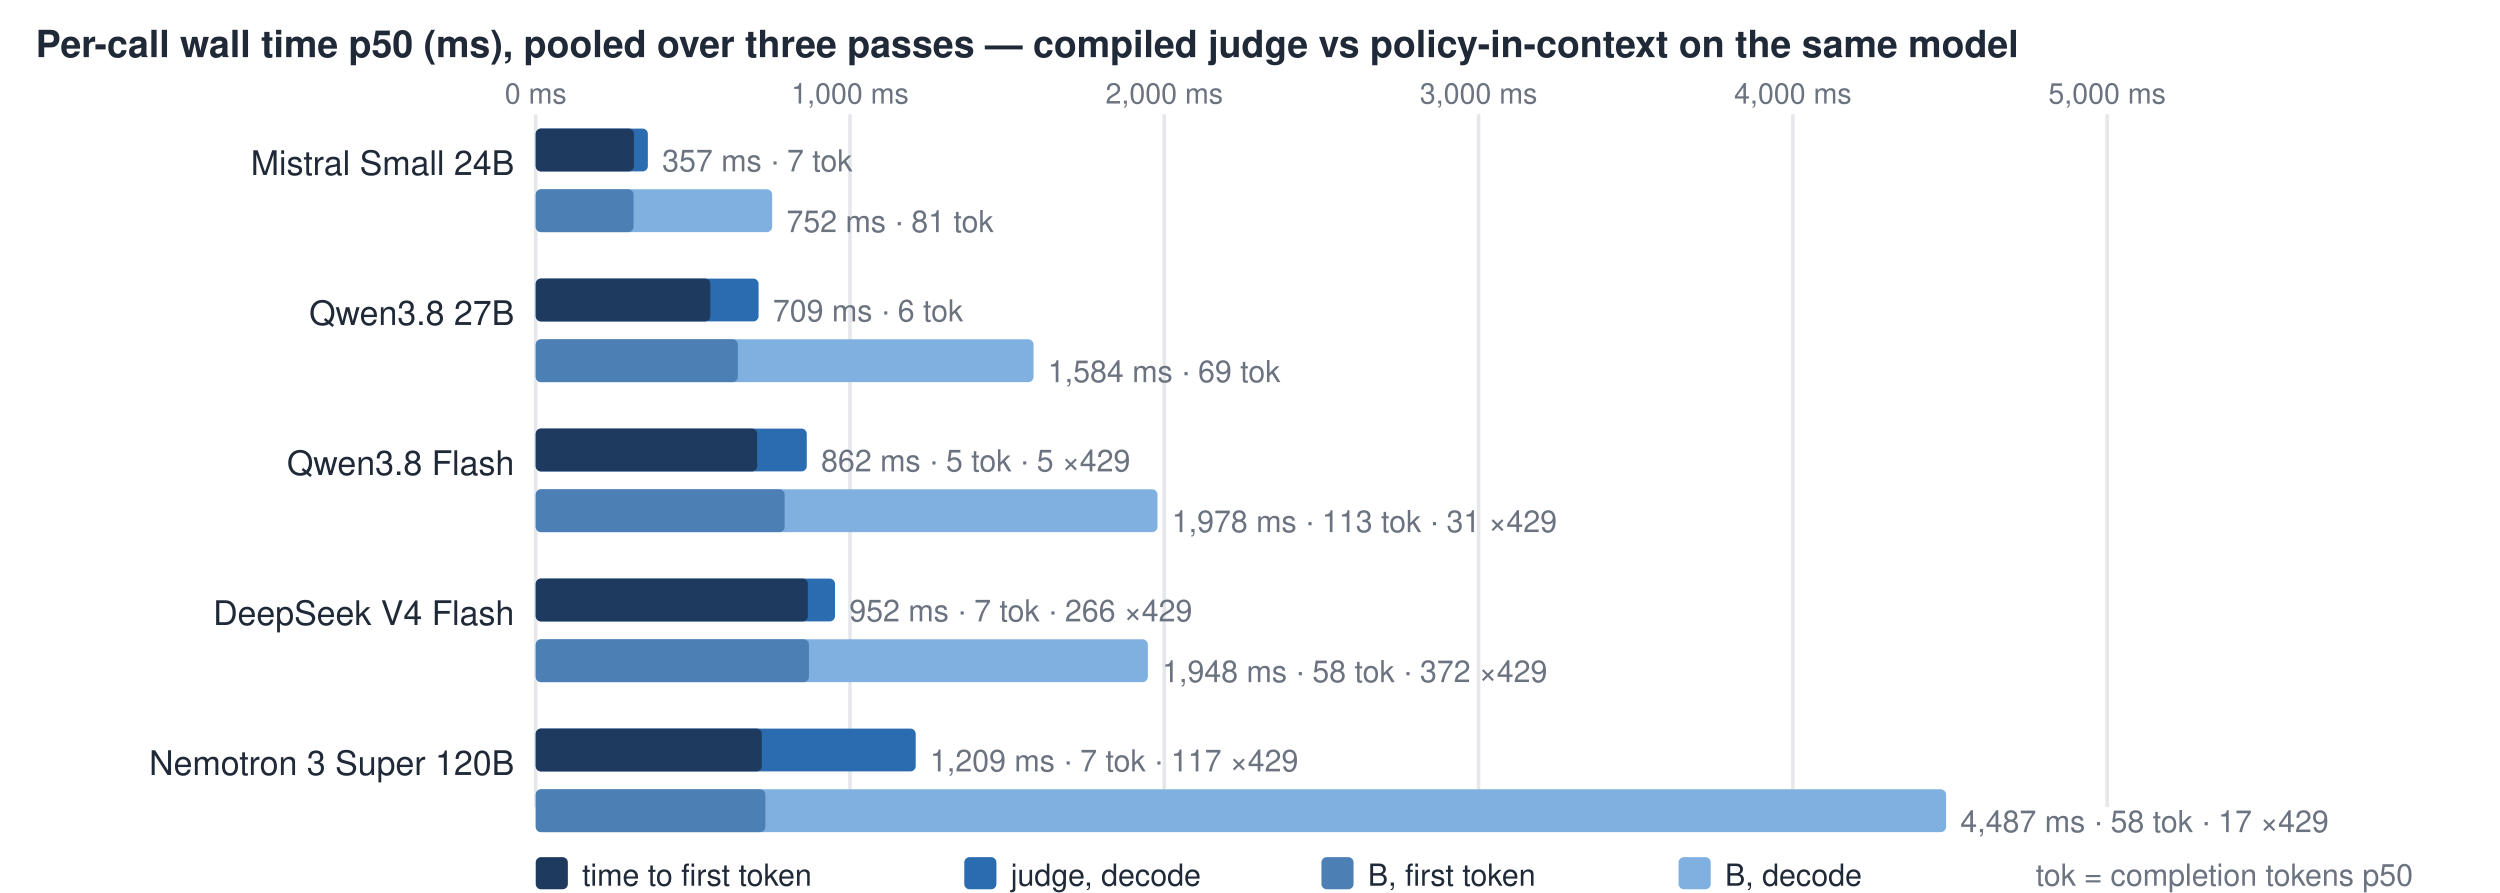
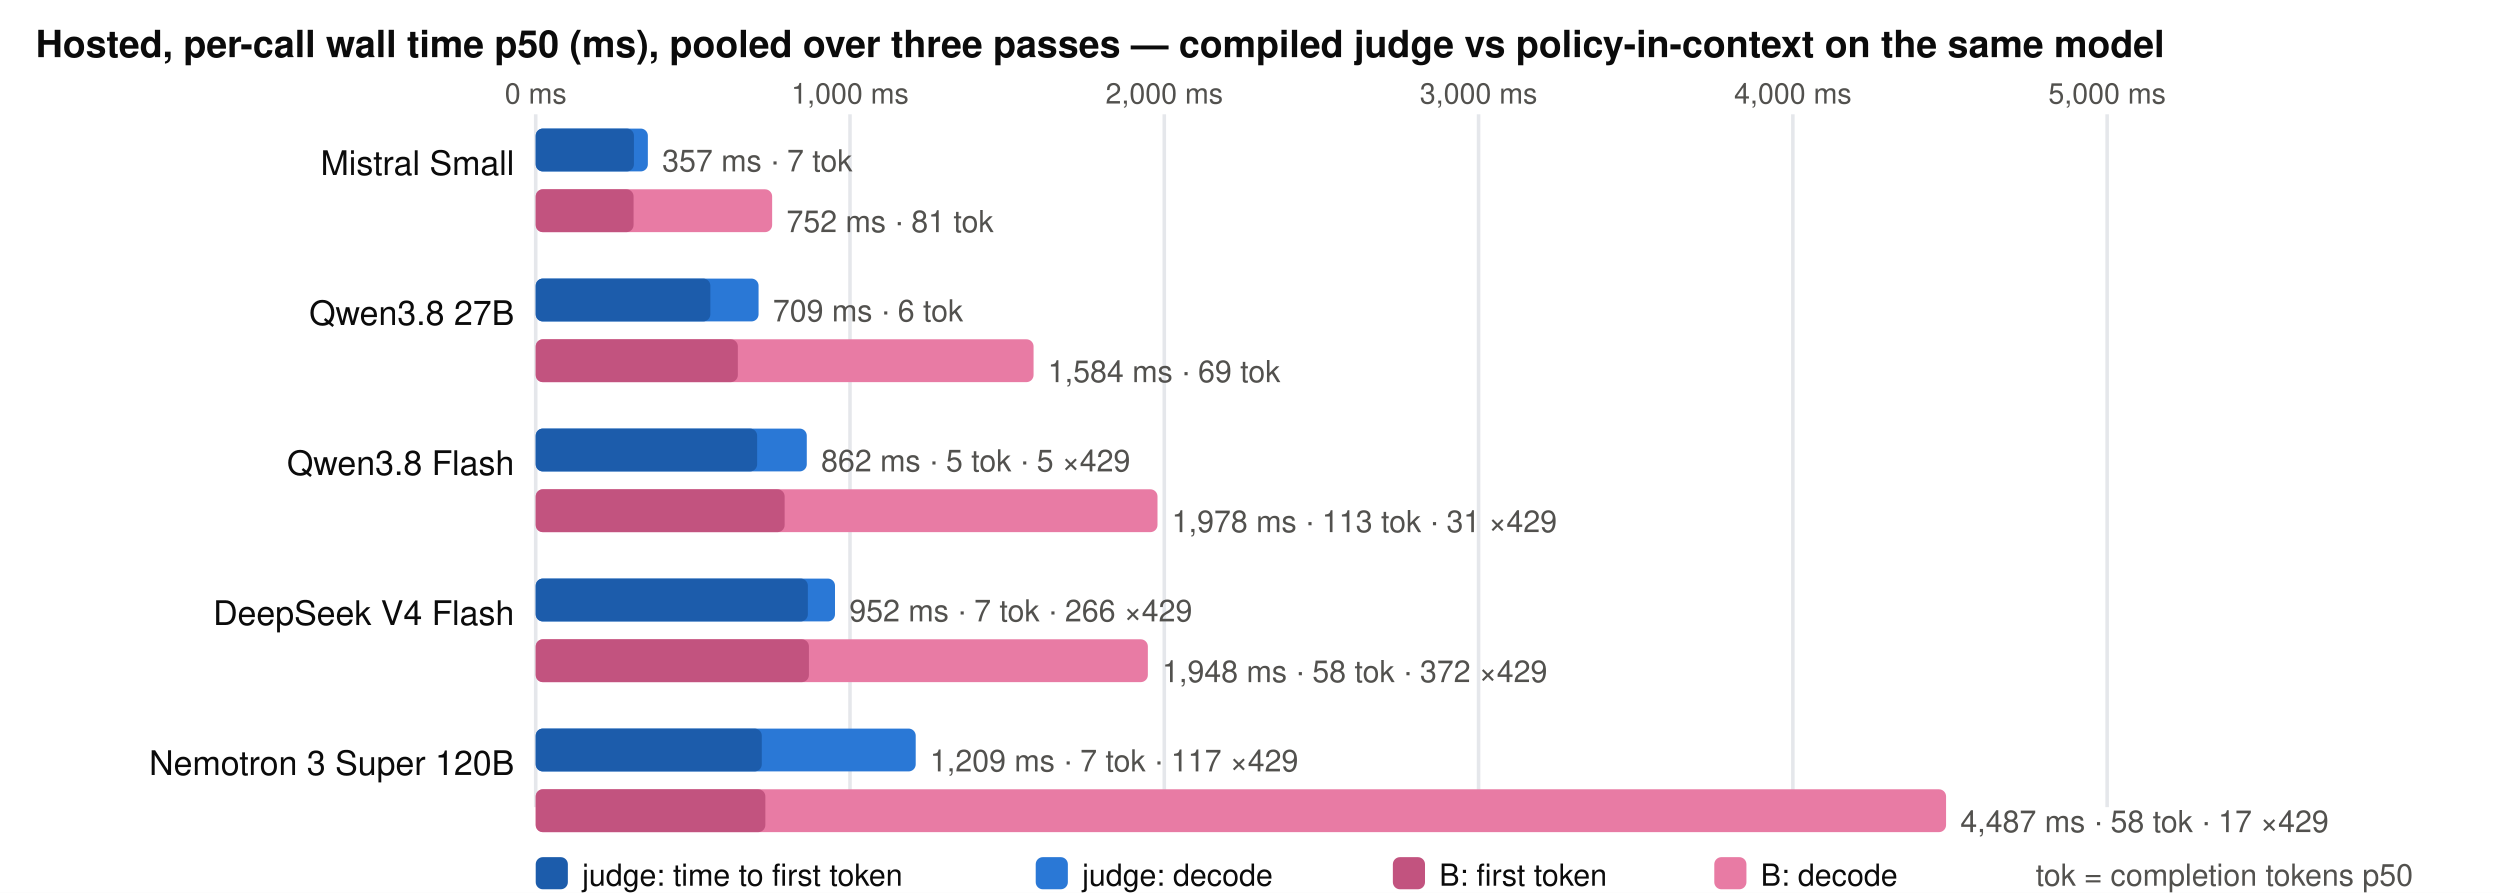
<svg xmlns="http://www.w3.org/2000/svg" viewBox="0 0 700 250" width="700" height="250" role="img">
-   <rect x="0.0" y="0.0" width="700.0" height="250.0" fill="#ffffff" stroke="none" rx="0" />
-   <text x="10.0" y="16.0" font-family="Helvetica Neue, Helvetica, Arial, sans-serif" font-size="10.5" text-anchor="start" fill="#1f2937" font-weight="bold" style="">Per-call wall time p50 (ms), pooled over three passes — compiled judge vs policy-in-context on the same model</text>
+   <rect x="0.0" y="0.0" width="700.0" height="250.0" fill="#ffffff" stroke="none" rx="0" fill-opacity="1.0" />
+   <defs>
+     <pattern id="hatch" patternUnits="userSpaceOnUse" width="6" height="6" patternTransform="rotate(45)">
+       <rect width="6" height="6" fill="#fde8dc" />
+       <line x1="0" y1="0" x2="0" y2="6" stroke="#eb6834" stroke-width="1.6" />
+     </pattern>
+   </defs>
+   <text x="10.0" y="16.0" font-family="Helvetica Neue, Helvetica, Arial, sans-serif" font-size="10.5" text-anchor="start" fill="#0b0b0b" font-weight="bold">Hosted, per-call wall time p50 (ms), pooled over three passes — compiled judge vs policy-in-context on the same model</text>
  <line x1="150.0" y1="32.0" x2="150.0" y2="226.0" stroke="#e5e7eb" stroke-width="1" />
-   <text x="150.0" y="29.0" font-family="Helvetica Neue, Helvetica, Arial, sans-serif" font-size="8" text-anchor="middle" fill="#6b7280" font-weight="normal" style="">0 ms</text>
+   <text x="150.0" y="29.0" font-family="Helvetica Neue, Helvetica, Arial, sans-serif" font-size="8" text-anchor="middle" fill="#52514e" font-weight="normal">0 ms</text>
  <line x1="238.0" y1="32.0" x2="238.0" y2="226.0" stroke="#e5e7eb" stroke-width="1" />
-   <text x="238.0" y="29.0" font-family="Helvetica Neue, Helvetica, Arial, sans-serif" font-size="8" text-anchor="middle" fill="#6b7280" font-weight="normal" style="">1,000 ms</text>
+   <text x="238.0" y="29.0" font-family="Helvetica Neue, Helvetica, Arial, sans-serif" font-size="8" text-anchor="middle" fill="#52514e" font-weight="normal">1,000 ms</text>
  <line x1="326.0" y1="32.0" x2="326.0" y2="226.0" stroke="#e5e7eb" stroke-width="1" />
-   <text x="326.0" y="29.0" font-family="Helvetica Neue, Helvetica, Arial, sans-serif" font-size="8" text-anchor="middle" fill="#6b7280" font-weight="normal" style="">2,000 ms</text>
+   <text x="326.0" y="29.0" font-family="Helvetica Neue, Helvetica, Arial, sans-serif" font-size="8" text-anchor="middle" fill="#52514e" font-weight="normal">2,000 ms</text>
  <line x1="414.0" y1="32.0" x2="414.0" y2="226.0" stroke="#e5e7eb" stroke-width="1" />
-   <text x="414.0" y="29.0" font-family="Helvetica Neue, Helvetica, Arial, sans-serif" font-size="8" text-anchor="middle" fill="#6b7280" font-weight="normal" style="">3,000 ms</text>
+   <text x="414.0" y="29.0" font-family="Helvetica Neue, Helvetica, Arial, sans-serif" font-size="8" text-anchor="middle" fill="#52514e" font-weight="normal">3,000 ms</text>
  <line x1="502.0" y1="32.0" x2="502.0" y2="226.0" stroke="#e5e7eb" stroke-width="1" />
-   <text x="502.0" y="29.0" font-family="Helvetica Neue, Helvetica, Arial, sans-serif" font-size="8" text-anchor="middle" fill="#6b7280" font-weight="normal" style="">4,000 ms</text>
+   <text x="502.0" y="29.0" font-family="Helvetica Neue, Helvetica, Arial, sans-serif" font-size="8" text-anchor="middle" fill="#52514e" font-weight="normal">4,000 ms</text>
  <line x1="590.0" y1="32.0" x2="590.0" y2="226.0" stroke="#e5e7eb" stroke-width="1" />
-   <text x="590.0" y="29.0" font-family="Helvetica Neue, Helvetica, Arial, sans-serif" font-size="8" text-anchor="middle" fill="#6b7280" font-weight="normal" style="">5,000 ms</text>
-   <text x="144.0" y="49.0" font-family="Helvetica Neue, Helvetica, Arial, sans-serif" font-size="9.5" text-anchor="end" fill="#1f2937" font-weight="normal" style="">Mistral Small 24B</text>
-   <rect x="150.0" y="36.0" width="31.4" height="12.0" fill="#2b6cb0" stroke="none" rx="1.5" />
-   <rect x="150.0" y="36.0" width="27.5" height="12.0" fill="#1e3a5f" stroke="none" rx="1.5" />
-   <text x="185.4" y="48.0" font-family="Helvetica Neue, Helvetica, Arial, sans-serif" font-size="8.5" text-anchor="start" fill="#6b7280" font-weight="normal" style="">357 ms · 7 tok</text>
-   <rect x="150.0" y="53.0" width="66.2" height="12.0" fill="#7fb0e0" stroke="none" rx="1.5" />
-   <rect x="150.0" y="53.0" width="27.4" height="12.0" fill="#4c7fb4" stroke="none" rx="1.5" />
-   <text x="220.2" y="65.0" font-family="Helvetica Neue, Helvetica, Arial, sans-serif" font-size="8.5" text-anchor="start" fill="#6b7280" font-weight="normal" style="">752 ms · 81 tok</text>
-   <text x="144.0" y="91.0" font-family="Helvetica Neue, Helvetica, Arial, sans-serif" font-size="9.5" text-anchor="end" fill="#1f2937" font-weight="normal" style="">Qwen3.8 27B</text>
-   <rect x="150.0" y="78.0" width="62.4" height="12.0" fill="#2b6cb0" stroke="none" rx="1.5" />
-   <rect x="150.0" y="78.0" width="48.9" height="12.0" fill="#1e3a5f" stroke="none" rx="1.5" />
-   <text x="216.4" y="90.0" font-family="Helvetica Neue, Helvetica, Arial, sans-serif" font-size="8.5" text-anchor="start" fill="#6b7280" font-weight="normal" style="">709 ms · 6 tok</text>
-   <rect x="150.0" y="95.0" width="139.4" height="12.0" fill="#7fb0e0" stroke="none" rx="1.5" />
-   <rect x="150.0" y="95.0" width="56.6" height="12.0" fill="#4c7fb4" stroke="none" rx="1.5" />
-   <text x="293.4" y="107.0" font-family="Helvetica Neue, Helvetica, Arial, sans-serif" font-size="8.5" text-anchor="start" fill="#6b7280" font-weight="normal" style="">1,584 ms · 69 tok</text>
-   <text x="144.0" y="133.0" font-family="Helvetica Neue, Helvetica, Arial, sans-serif" font-size="9.5" text-anchor="end" fill="#1f2937" font-weight="normal" style="">Qwen3.8 Flash</text>
-   <rect x="150.0" y="120.0" width="75.9" height="12.0" fill="#2b6cb0" stroke="none" rx="1.5" />
-   <rect x="150.0" y="120.0" width="62.0" height="12.0" fill="#1e3a5f" stroke="none" rx="1.5" />
-   <text x="229.9" y="132.0" font-family="Helvetica Neue, Helvetica, Arial, sans-serif" font-size="8.5" text-anchor="start" fill="#6b7280" font-weight="normal" style="">862 ms · 5 tok · 5 ×429</text>
-   <rect x="150.0" y="137.0" width="174.1" height="12.0" fill="#7fb0e0" stroke="none" rx="1.5" />
-   <rect x="150.0" y="137.0" width="69.7" height="12.0" fill="#4c7fb4" stroke="none" rx="1.5" />
-   <text x="328.1" y="149.0" font-family="Helvetica Neue, Helvetica, Arial, sans-serif" font-size="8.5" text-anchor="start" fill="#6b7280" font-weight="normal" style="">1,978 ms · 113 tok · 31 ×429</text>
-   <text x="144.0" y="175.0" font-family="Helvetica Neue, Helvetica, Arial, sans-serif" font-size="9.5" text-anchor="end" fill="#1f2937" font-weight="normal" style="">DeepSeek V4 Flash</text>
-   <rect x="150.0" y="162.0" width="83.8" height="12.0" fill="#2b6cb0" stroke="none" rx="1.5" />
-   <rect x="150.0" y="162.0" width="76.2" height="12.0" fill="#1e3a5f" stroke="none" rx="1.5" />
-   <text x="237.8" y="174.0" font-family="Helvetica Neue, Helvetica, Arial, sans-serif" font-size="8.5" text-anchor="start" fill="#6b7280" font-weight="normal" style="">952 ms · 7 tok · 266 ×429</text>
-   <rect x="150.0" y="179.0" width="171.4" height="12.0" fill="#7fb0e0" stroke="none" rx="1.5" />
-   <rect x="150.0" y="179.0" width="76.5" height="12.0" fill="#4c7fb4" stroke="none" rx="1.5" />
-   <text x="325.4" y="191.0" font-family="Helvetica Neue, Helvetica, Arial, sans-serif" font-size="8.5" text-anchor="start" fill="#6b7280" font-weight="normal" style="">1,948 ms · 58 tok · 372 ×429</text>
-   <text x="144.0" y="217.0" font-family="Helvetica Neue, Helvetica, Arial, sans-serif" font-size="9.5" text-anchor="end" fill="#1f2937" font-weight="normal" style="">Nemotron 3 Super 120B</text>
-   <rect x="150.0" y="204.0" width="106.4" height="12.0" fill="#2b6cb0" stroke="none" rx="1.5" />
-   <rect x="150.0" y="204.0" width="63.3" height="12.0" fill="#1e3a5f" stroke="none" rx="1.5" />
-   <text x="260.4" y="216.0" font-family="Helvetica Neue, Helvetica, Arial, sans-serif" font-size="8.5" text-anchor="start" fill="#6b7280" font-weight="normal" style="">1,209 ms · 7 tok · 117 ×429</text>
-   <rect x="150.0" y="221.0" width="394.9" height="12.0" fill="#7fb0e0" stroke="none" rx="1.5" />
-   <rect x="150.0" y="221.0" width="64.3" height="12.0" fill="#4c7fb4" stroke="none" rx="1.5" />
-   <text x="548.9" y="233.0" font-family="Helvetica Neue, Helvetica, Arial, sans-serif" font-size="8.5" text-anchor="start" fill="#6b7280" font-weight="normal" style="">4,487 ms · 58 tok · 17 ×429</text>
-   <rect x="150.0" y="240.0" width="9.0" height="9.0" fill="#1e3a5f" stroke="none" rx="1.5" />
-   <text x="163.0" y="248.0" font-family="Helvetica Neue, Helvetica, Arial, sans-serif" font-size="8.5" text-anchor="start" fill="#1f2937" font-weight="normal" style="">time to first token</text>
-   <rect x="270.0" y="240.0" width="9.0" height="9.0" fill="#2b6cb0" stroke="none" rx="1.5" />
-   <text x="283.0" y="248.0" font-family="Helvetica Neue, Helvetica, Arial, sans-serif" font-size="8.5" text-anchor="start" fill="#1f2937" font-weight="normal" style="">judge, decode</text>
-   <rect x="370.0" y="240.0" width="9.0" height="9.0" fill="#4c7fb4" stroke="none" rx="1.5" />
-   <text x="383.0" y="248.0" font-family="Helvetica Neue, Helvetica, Arial, sans-serif" font-size="8.5" text-anchor="start" fill="#1f2937" font-weight="normal" style="">B, first token</text>
-   <rect x="470.0" y="240.0" width="9.0" height="9.0" fill="#7fb0e0" stroke="none" rx="1.5" />
-   <text x="483.0" y="248.0" font-family="Helvetica Neue, Helvetica, Arial, sans-serif" font-size="8.5" text-anchor="start" fill="#1f2937" font-weight="normal" style="">B, decode</text>
-   <text x="570.0" y="248.0" font-family="Helvetica Neue, Helvetica, Arial, sans-serif" font-size="8.5" text-anchor="start" fill="#6b7280" font-weight="normal" style="">tok = completion tokens p50</text>
+   <text x="590.0" y="29.0" font-family="Helvetica Neue, Helvetica, Arial, sans-serif" font-size="8" text-anchor="middle" fill="#52514e" font-weight="normal">5,000 ms</text>
+   <text x="144.0" y="49.0" font-family="Helvetica Neue, Helvetica, Arial, sans-serif" font-size="9.5" text-anchor="end" fill="#0b0b0b" font-weight="normal">Mistral Small</text>
+   <rect x="150.0" y="36.0" width="31.4" height="12.0" fill="#2a78d6" stroke="none" rx="2" fill-opacity="1.0" />
+   <rect x="150.0" y="36.0" width="27.5" height="12.0" fill="#1c5cab" stroke="none" rx="2" fill-opacity="1.0" />
+   <text x="185.4" y="48.0" font-family="Helvetica Neue, Helvetica, Arial, sans-serif" font-size="8.5" text-anchor="start" fill="#52514e" font-weight="normal">357 ms · 7 tok</text>
+   <rect x="150.0" y="53.0" width="66.2" height="12.0" fill="#e87ba4" stroke="none" rx="2" fill-opacity="1.0" />
+   <rect x="150.0" y="53.0" width="27.4" height="12.0" fill="#c2537f" stroke="none" rx="2" fill-opacity="1.0" />
+   <text x="220.2" y="65.0" font-family="Helvetica Neue, Helvetica, Arial, sans-serif" font-size="8.5" text-anchor="start" fill="#52514e" font-weight="normal">752 ms · 81 tok</text>
+   <text x="144.0" y="91.0" font-family="Helvetica Neue, Helvetica, Arial, sans-serif" font-size="9.5" text-anchor="end" fill="#0b0b0b" font-weight="normal">Qwen3.8 27B</text>
+   <rect x="150.0" y="78.0" width="62.4" height="12.0" fill="#2a78d6" stroke="none" rx="2" fill-opacity="1.0" />
+   <rect x="150.0" y="78.0" width="48.9" height="12.0" fill="#1c5cab" stroke="none" rx="2" fill-opacity="1.0" />
+   <text x="216.4" y="90.0" font-family="Helvetica Neue, Helvetica, Arial, sans-serif" font-size="8.5" text-anchor="start" fill="#52514e" font-weight="normal">709 ms · 6 tok</text>
+   <rect x="150.0" y="95.0" width="139.4" height="12.0" fill="#e87ba4" stroke="none" rx="2" fill-opacity="1.0" />
+   <rect x="150.0" y="95.0" width="56.6" height="12.0" fill="#c2537f" stroke="none" rx="2" fill-opacity="1.0" />
+   <text x="293.4" y="107.0" font-family="Helvetica Neue, Helvetica, Arial, sans-serif" font-size="8.5" text-anchor="start" fill="#52514e" font-weight="normal">1,584 ms · 69 tok</text>
+   <text x="144.0" y="133.0" font-family="Helvetica Neue, Helvetica, Arial, sans-serif" font-size="9.5" text-anchor="end" fill="#0b0b0b" font-weight="normal">Qwen3.8 Flash</text>
+   <rect x="150.0" y="120.0" width="75.9" height="12.0" fill="#2a78d6" stroke="none" rx="2" fill-opacity="1.0" />
+   <rect x="150.0" y="120.0" width="62.0" height="12.0" fill="#1c5cab" stroke="none" rx="2" fill-opacity="1.0" />
+   <text x="229.9" y="132.0" font-family="Helvetica Neue, Helvetica, Arial, sans-serif" font-size="8.5" text-anchor="start" fill="#52514e" font-weight="normal">862 ms · 5 tok · 5 ×429</text>
+   <rect x="150.0" y="137.0" width="174.1" height="12.0" fill="#e87ba4" stroke="none" rx="2" fill-opacity="1.0" />
+   <rect x="150.0" y="137.0" width="69.7" height="12.0" fill="#c2537f" stroke="none" rx="2" fill-opacity="1.0" />
+   <text x="328.1" y="149.0" font-family="Helvetica Neue, Helvetica, Arial, sans-serif" font-size="8.5" text-anchor="start" fill="#52514e" font-weight="normal">1,978 ms · 113 tok · 31 ×429</text>
+   <text x="144.0" y="175.0" font-family="Helvetica Neue, Helvetica, Arial, sans-serif" font-size="9.5" text-anchor="end" fill="#0b0b0b" font-weight="normal">DeepSeek V4 Flash</text>
+   <rect x="150.0" y="162.0" width="83.8" height="12.0" fill="#2a78d6" stroke="none" rx="2" fill-opacity="1.0" />
+   <rect x="150.0" y="162.0" width="76.2" height="12.0" fill="#1c5cab" stroke="none" rx="2" fill-opacity="1.0" />
+   <text x="237.8" y="174.0" font-family="Helvetica Neue, Helvetica, Arial, sans-serif" font-size="8.5" text-anchor="start" fill="#52514e" font-weight="normal">952 ms · 7 tok · 266 ×429</text>
+   <rect x="150.0" y="179.0" width="171.4" height="12.0" fill="#e87ba4" stroke="none" rx="2" fill-opacity="1.0" />
+   <rect x="150.0" y="179.0" width="76.5" height="12.0" fill="#c2537f" stroke="none" rx="2" fill-opacity="1.0" />
+   <text x="325.4" y="191.0" font-family="Helvetica Neue, Helvetica, Arial, sans-serif" font-size="8.5" text-anchor="start" fill="#52514e" font-weight="normal">1,948 ms · 58 tok · 372 ×429</text>
+   <text x="144.0" y="217.0" font-family="Helvetica Neue, Helvetica, Arial, sans-serif" font-size="9.5" text-anchor="end" fill="#0b0b0b" font-weight="normal">Nemotron 3 Super 120B</text>
+   <rect x="150.0" y="204.0" width="106.4" height="12.0" fill="#2a78d6" stroke="none" rx="2" fill-opacity="1.0" />
+   <rect x="150.0" y="204.0" width="63.3" height="12.0" fill="#1c5cab" stroke="none" rx="2" fill-opacity="1.0" />
+   <text x="260.4" y="216.0" font-family="Helvetica Neue, Helvetica, Arial, sans-serif" font-size="8.5" text-anchor="start" fill="#52514e" font-weight="normal">1,209 ms · 7 tok · 117 ×429</text>
+   <rect x="150.0" y="221.0" width="394.9" height="12.0" fill="#e87ba4" stroke="none" rx="2" fill-opacity="1.0" />
+   <rect x="150.0" y="221.0" width="64.3" height="12.0" fill="#c2537f" stroke="none" rx="2" fill-opacity="1.0" />
+   <text x="548.9" y="233.0" font-family="Helvetica Neue, Helvetica, Arial, sans-serif" font-size="8.5" text-anchor="start" fill="#52514e" font-weight="normal">4,487 ms · 58 tok · 17 ×429</text>
+   <rect x="150.0" y="240.0" width="9.0" height="9.0" fill="#1c5cab" stroke="none" rx="2" fill-opacity="1.0" />
+   <text x="163.0" y="248.0" font-family="Helvetica Neue, Helvetica, Arial, sans-serif" font-size="8.5" text-anchor="start" fill="#0b0b0b" font-weight="normal">judge: time to first token</text>
+   <rect x="290.0" y="240.0" width="9.0" height="9.0" fill="#2a78d6" stroke="none" rx="2" fill-opacity="1.0" />
+   <text x="303.0" y="248.0" font-family="Helvetica Neue, Helvetica, Arial, sans-serif" font-size="8.5" text-anchor="start" fill="#0b0b0b" font-weight="normal">judge: decode</text>
+   <rect x="390.0" y="240.0" width="9.0" height="9.0" fill="#c2537f" stroke="none" rx="2" fill-opacity="1.0" />
+   <text x="403.0" y="248.0" font-family="Helvetica Neue, Helvetica, Arial, sans-serif" font-size="8.5" text-anchor="start" fill="#0b0b0b" font-weight="normal">B: first token</text>
+   <rect x="480.0" y="240.0" width="9.0" height="9.0" fill="#e87ba4" stroke="none" rx="2" fill-opacity="1.0" />
+   <text x="493.0" y="248.0" font-family="Helvetica Neue, Helvetica, Arial, sans-serif" font-size="8.5" text-anchor="start" fill="#0b0b0b" font-weight="normal">B: decode</text>
+   <text x="570.0" y="248.0" font-family="Helvetica Neue, Helvetica, Arial, sans-serif" font-size="8.5" text-anchor="start" fill="#52514e" font-weight="normal">tok = completion tokens p50</text>
</svg>
